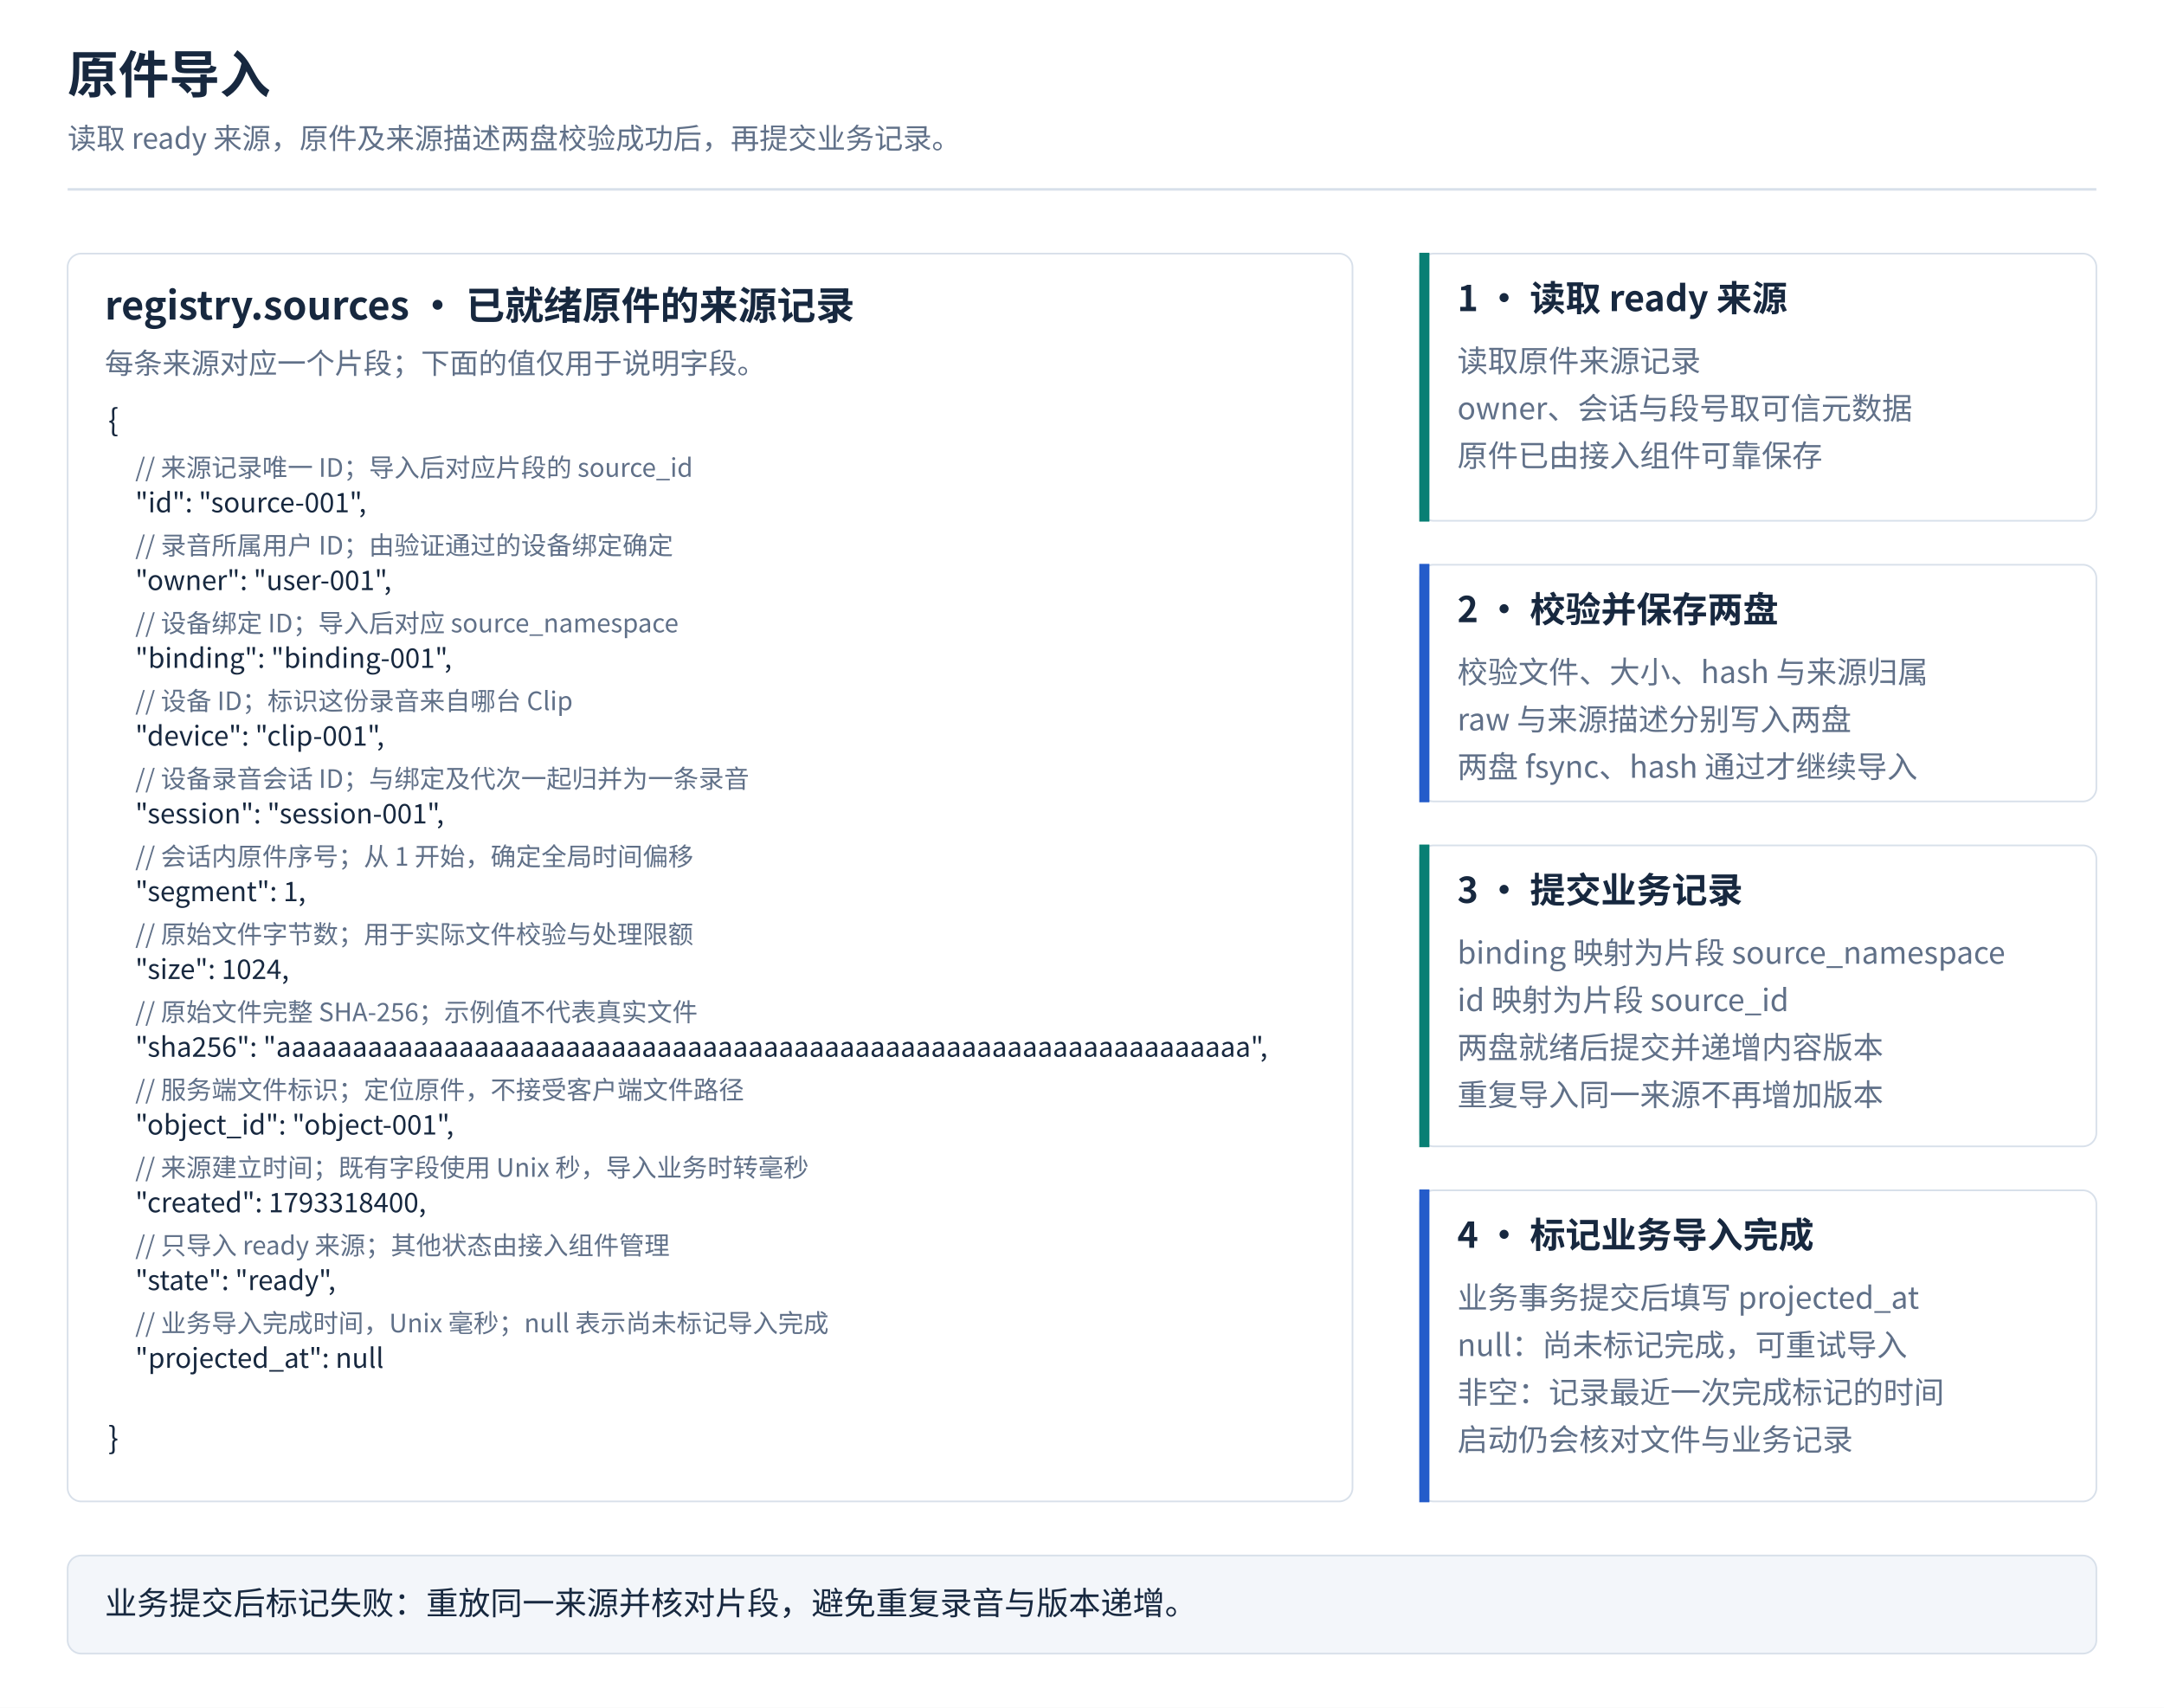
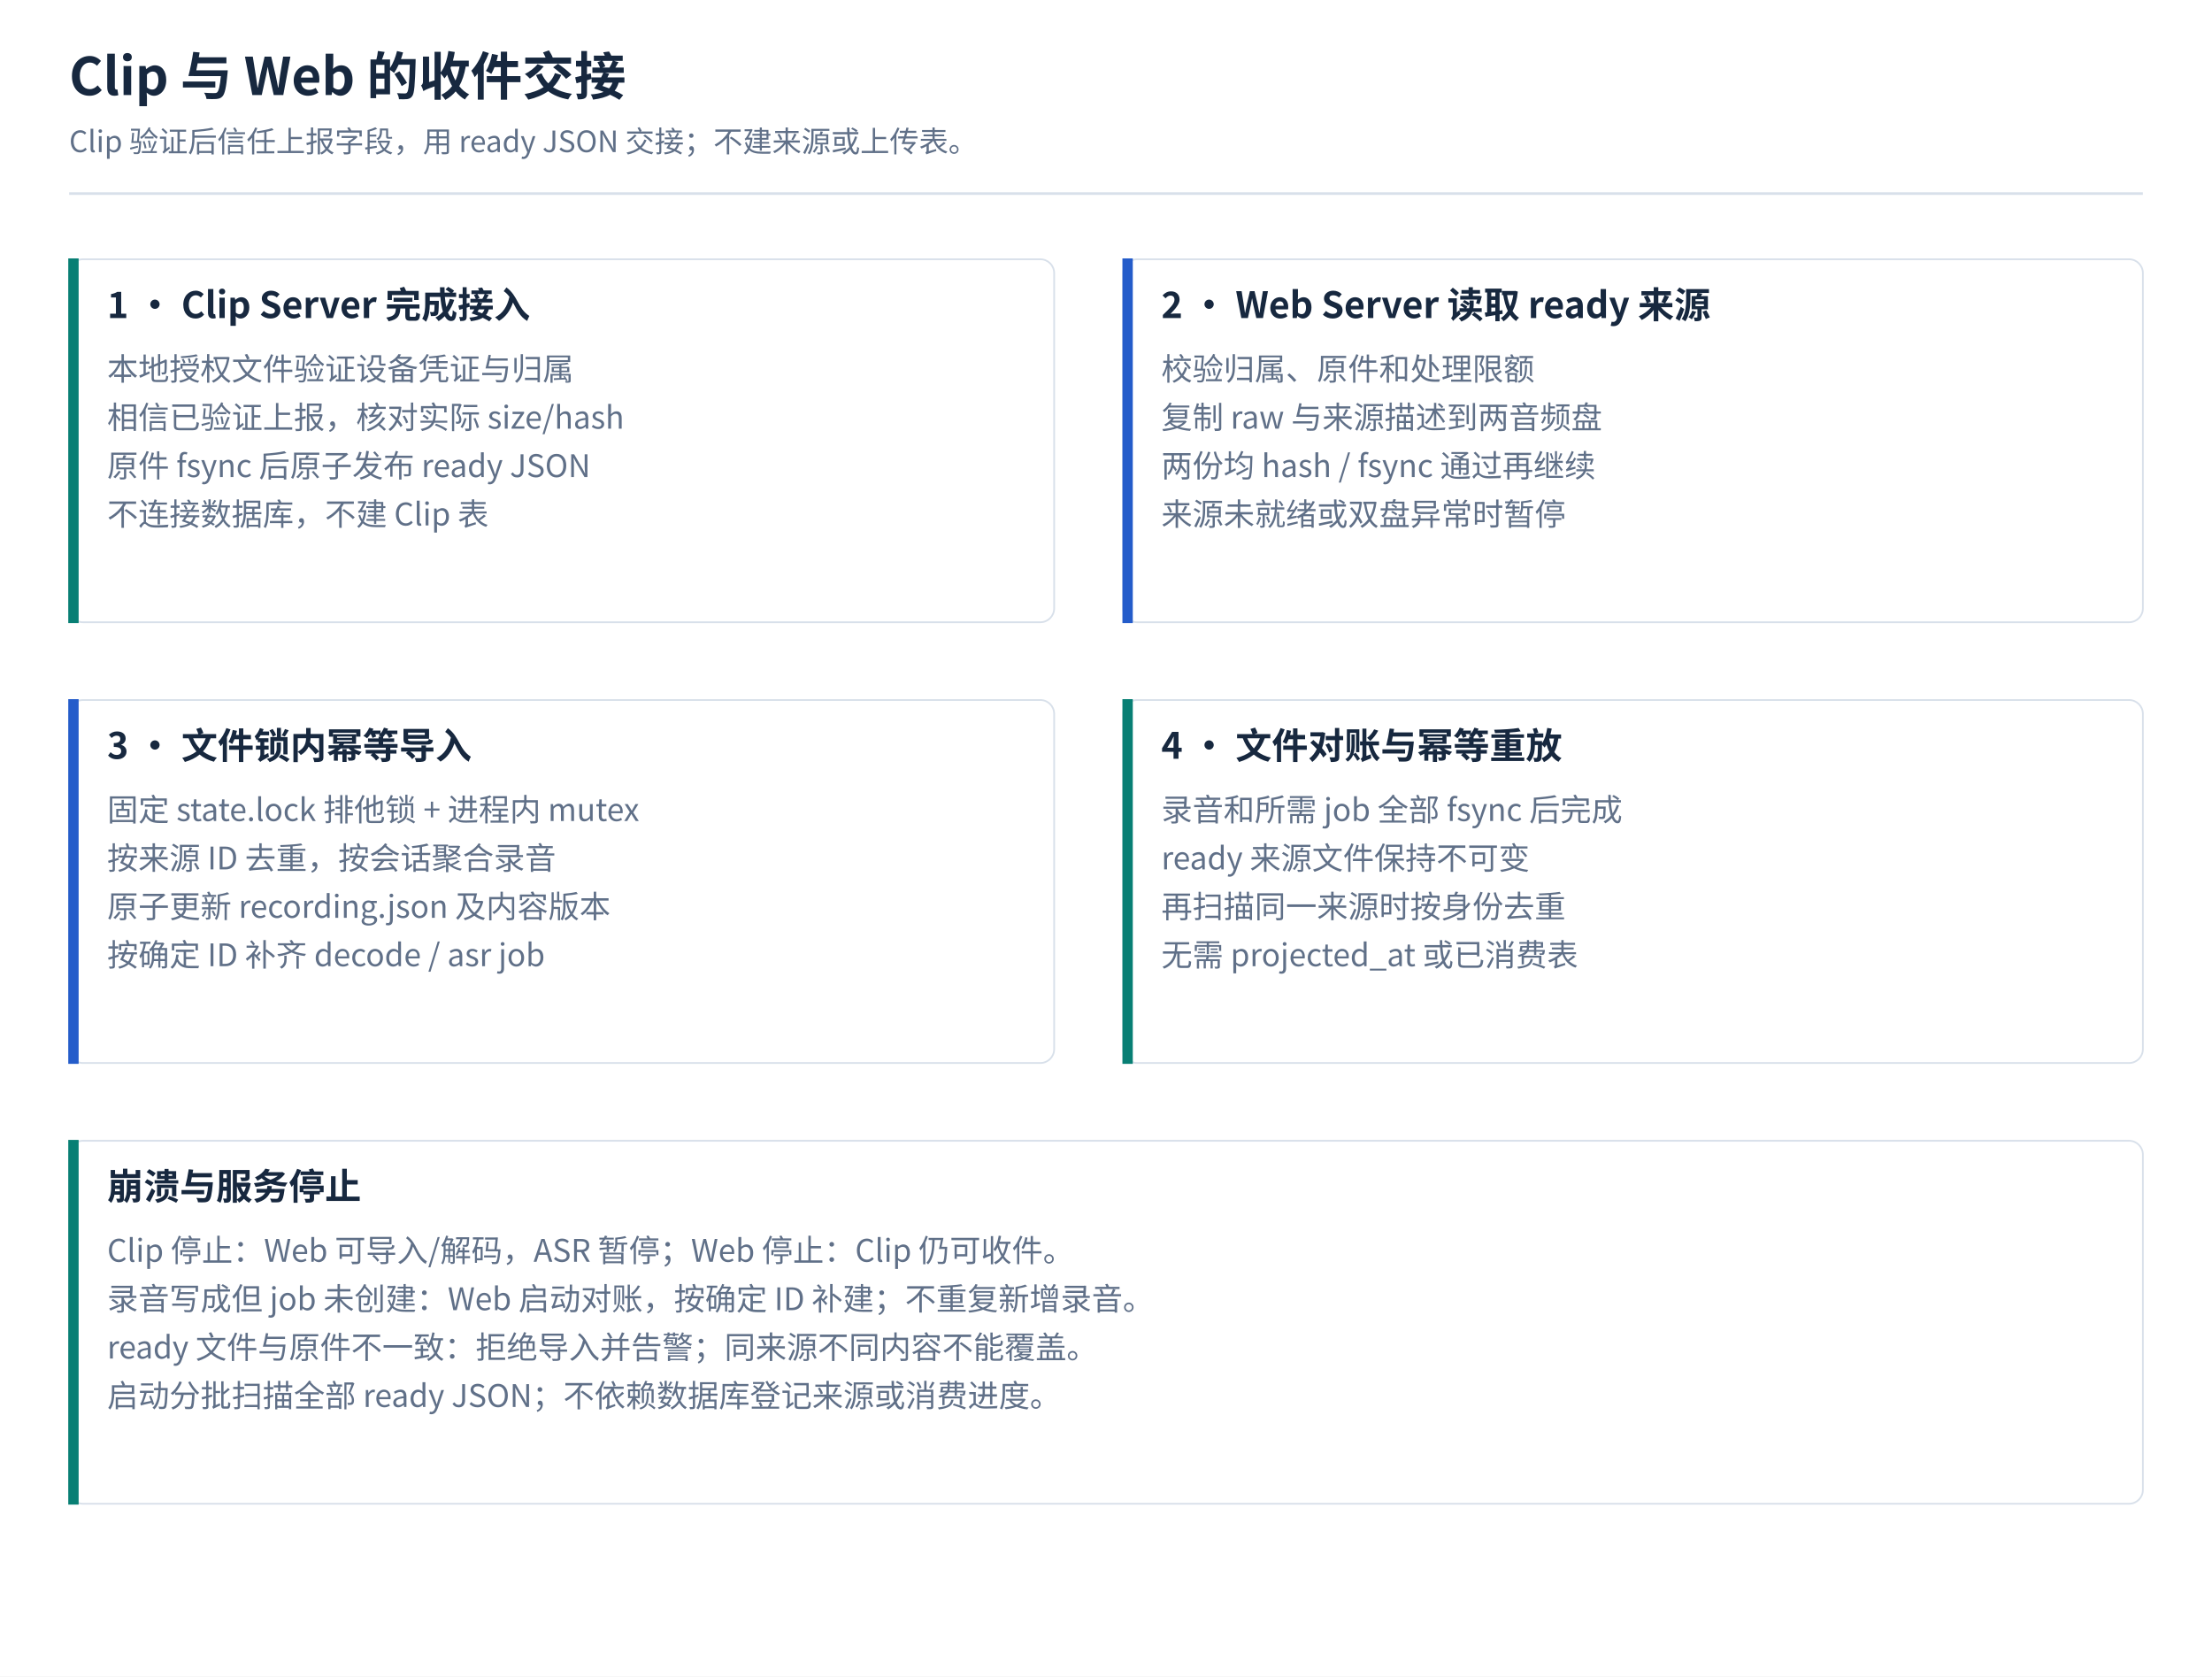
- <svg xmlns="http://www.w3.org/2000/svg" width="1280" height="1010" viewBox="0 0 1280 1010">
-   <rect width="1280" height="100%" fill="white" />
+ <svg xmlns="http://www.w3.org/2000/svg" width="1280" height="970" viewBox="0 0 1280 970">
+   <rect width="1280" height="970" fill="white" />
  <g font-family="PingFang SC,Microsoft YaHei,Noto Sans CJK SC,Arial,sans-serif">
-     <text x="40" y="55" font-size="30" font-weight="600" fill="#17283f">原件导入</text>
-     <text x="40" y="88" font-size="17" font-weight="400" fill="#607088">读取 ready 来源，原件及来源描述两盘校验成功后，再提交业务记录。</text>
+     <text x="40" y="55" font-size="30" font-weight="600" fill="#17283f">Clip 与 Web 的收件交接</text>
+     <text x="40" y="88" font-size="17" font-weight="400" fill="#607088">Clip 验证后信任上报字段，用 ready JSON 交接；不建来源或上传表。</text>
    <line x1="40" y1="112" x2="1240" y2="112" stroke="#d8e0ea" stroke-width="1.5" />
-     <rect x="40" y="150" width="760" height="738" rx="8" fill="white" stroke="#d8e0ea" />
-     <text x="62" y="189" font-size="23" font-weight="600" fill="#17283f">registry.sources · 已就绪原件的来源记录</text>
-     <text x="62" y="221" font-size="17" font-weight="400" fill="#607088">每条来源对应一个片段；下面的值仅用于说明字段。</text>
-     <text x="64" y="255" font-size="18" font-weight="400" fill="#17283f">{</text>
-     <text x="80" y="282" font-size="15" font-weight="400" fill="#607088">// 来源记录唯一 ID；导入后对应片段的 source_id</text>
-     <text x="80" y="303" font-size="16" font-weight="400" fill="#17283f">"id": "source-001",</text>
-     <text x="80" y="328" font-size="15" font-weight="400" fill="#607088">// 录音所属用户 ID；由验证通过的设备绑定确定</text>
-     <text x="80" y="349" font-size="16" font-weight="400" fill="#17283f">"owner": "user-001",</text>
-     <text x="80" y="374" font-size="15" font-weight="400" fill="#607088">// 设备绑定 ID；导入后对应 source_namespace</text>
-     <text x="80" y="395" font-size="16" font-weight="400" fill="#17283f">"binding": "binding-001",</text>
-     <text x="80" y="420" font-size="15" font-weight="400" fill="#607088">// 设备 ID；标识这份录音来自哪台 Clip</text>
-     <text x="80" y="441" font-size="16" font-weight="400" fill="#17283f">"device": "clip-001",</text>
-     <text x="80" y="466" font-size="15" font-weight="400" fill="#607088">// 设备录音会话 ID；与绑定及代次一起归并为一条录音</text>
-     <text x="80" y="487" font-size="16" font-weight="400" fill="#17283f">"session": "session-001",</text>
-     <text x="80" y="512" font-size="15" font-weight="400" fill="#607088">// 会话内原件序号；从 1 开始，确定全局时间偏移</text>
-     <text x="80" y="533" font-size="16" font-weight="400" fill="#17283f">"segment": 1,</text>
-     <text x="80" y="558" font-size="15" font-weight="400" fill="#607088">// 原始文件字节数；用于实际文件校验与处理限额</text>
-     <text x="80" y="579" font-size="16" font-weight="400" fill="#17283f">"size": 1024,</text>
-     <text x="80" y="604" font-size="15" font-weight="400" fill="#607088">// 原始文件完整 SHA-256；示例值不代表真实文件</text>
-     <text x="80" y="625" font-size="16" font-weight="400" fill="#17283f">"sha256": "aaaaaaaaaaaaaaaaaaaaaaaaaaaaaaaaaaaaaaaaaaaaaaaaaaaaaaaaaaaaaaaa",</text>
-     <text x="80" y="650" font-size="15" font-weight="400" fill="#607088">// 服务端文件标识；定位原件，不接受客户端文件路径</text>
-     <text x="80" y="671" font-size="16" font-weight="400" fill="#17283f">"object_id": "object-001",</text>
-     <text x="80" y="696" font-size="15" font-weight="400" fill="#607088">// 来源建立时间；既有字段使用 Unix 秒，导入业务时转毫秒</text>
-     <text x="80" y="717" font-size="16" font-weight="400" fill="#17283f">"created": 1793318400,</text>
-     <text x="80" y="742" font-size="15" font-weight="400" fill="#607088">// 只导入 ready 来源；其他状态由接入组件管理</text>
-     <text x="80" y="763" font-size="16" font-weight="400" fill="#17283f">"state": "ready",</text>
-     <text x="80" y="788" font-size="15" font-weight="400" fill="#607088">// 业务导入完成时间，Unix 毫秒；null 表示尚未标记导入完成</text>
-     <text x="80" y="809" font-size="16" font-weight="400" fill="#17283f">"projected_at": null</text>
-     <text x="64" y="857" font-size="18" font-weight="400" fill="#17283f">}</text>
-     <rect x="840" y="150" width="400" height="158" rx="8" fill="white" stroke="#d8e0ea" />
-     <rect x="840" y="150" width="5" height="158" rx="0" fill="#087f74" stroke="#087f74" />
-     <text x="862" y="184" font-size="21" font-weight="600" fill="#17283f">1 · 读取 ready 来源</text>
-     <text x="862" y="220" font-size="18" font-weight="400" fill="#607088">读取原件来源记录</text>
-     <text x="862" y="248" font-size="18" font-weight="400" fill="#607088">owner、会话与段号取可信元数据</text>
-     <text x="862" y="276" font-size="18" font-weight="400" fill="#607088">原件已由接入组件可靠保存</text>
-     <rect x="840" y="334" width="400" height="140" rx="8" fill="white" stroke="#d8e0ea" />
-     <rect x="840" y="334" width="5" height="140" rx="0" fill="#245cca" stroke="#245cca" />
-     <text x="862" y="368" font-size="21" font-weight="600" fill="#17283f">2 · 校验并保存两盘</text>
-     <text x="862" y="404" font-size="18" font-weight="400" fill="#607088">校验文件、大小、hash 与来源归属</text>
-     <text x="862" y="432" font-size="18" font-weight="400" fill="#607088">raw 与来源描述分别写入两盘</text>
-     <text x="862" y="460" font-size="18" font-weight="400" fill="#607088">两盘 fsync、hash 通过才继续导入</text>
-     <rect x="840" y="500" width="400" height="178" rx="8" fill="white" stroke="#d8e0ea" />
-     <rect x="840" y="500" width="5" height="178" rx="0" fill="#087f74" stroke="#087f74" />
-     <text x="862" y="534" font-size="21" font-weight="600" fill="#17283f">3 · 提交业务记录</text>
-     <text x="862" y="570" font-size="18" font-weight="400" fill="#607088">binding 映射为片段 source_namespace</text>
-     <text x="862" y="598" font-size="18" font-weight="400" fill="#607088">id 映射为片段 source_id</text>
-     <text x="862" y="626" font-size="18" font-weight="400" fill="#607088">两盘就绪后提交并递增内容版本</text>
-     <text x="862" y="654" font-size="18" font-weight="400" fill="#607088">重复导入同一来源不再增加版本</text>
-     <rect x="840" y="704" width="400" height="184" rx="8" fill="white" stroke="#d8e0ea" />
-     <rect x="840" y="704" width="5" height="184" rx="0" fill="#245cca" stroke="#245cca" />
-     <text x="862" y="738" font-size="21" font-weight="600" fill="#17283f">4 · 标记业务导入完成</text>
-     <text x="862" y="774" font-size="18" font-weight="400" fill="#607088">业务事务提交后填写 projected_at</text>
-     <text x="862" y="802" font-size="18" font-weight="400" fill="#607088">null：尚未标记完成，可重试导入</text>
-     <text x="862" y="830" font-size="18" font-weight="400" fill="#607088">非空：记录最近一次完成标记的时间</text>
-     <text x="862" y="858" font-size="18" font-weight="400" fill="#607088">启动仍会核对文件与业务记录</text>
-     <rect x="40" y="920" width="1200" height="58" rx="8" fill="#f3f6fa" stroke="#d8e0ea" />
-     <text x="62" y="955" font-size="19" font-weight="400" fill="#17283f">业务提交后标记失败：重放同一来源并核对片段，避免重复录音与版本递增。</text>
+     <rect x="40" y="150" width="570" height="210" rx="8" fill="white" stroke="#d8e0ea" />
+     <rect x="40" y="150" width="5" height="210" rx="0" fill="#087f74" stroke="#087f74" />
+     <text x="62" y="184" font-size="21" font-weight="600" fill="#17283f">1 · Clip Server 完成接入</text>
+     <text x="62" y="220" font-size="18" font-weight="400" fill="#607088">本地授权文件验证设备凭证与归属</text>
+     <text x="62" y="248" font-size="18" font-weight="400" fill="#607088">相信已验证上报，核对实际 size/hash</text>
+     <text x="62" y="276" font-size="18" font-weight="400" fill="#607088">原件 fsync 后原子发布 ready JSON</text>
+     <text x="62" y="304" font-size="18" font-weight="400" fill="#607088">不连接数据库，不建 Clip 表</text>
+     <rect x="650" y="150" width="590" height="210" rx="8" fill="white" stroke="#d8e0ea" />
+     <rect x="650" y="150" width="5" height="210" rx="0" fill="#245cca" stroke="#245cca" />
+     <text x="672" y="184" font-size="21" font-weight="600" fill="#17283f">2 · Web Server 读取 ready 来源</text>
+     <text x="672" y="220" font-size="18" font-weight="400" fill="#607088">校验归属、原件和处理限额</text>
+     <text x="672" y="248" font-size="18" font-weight="400" fill="#607088">复制 raw 与来源描述到两音频盘</text>
+     <text x="672" y="276" font-size="18" font-weight="400" fill="#607088">两份均 hash / fsync 通过再继续</text>
+     <text x="672" y="304" font-size="18" font-weight="400" fill="#607088">来源未就绪或双盘异常时暂停</text>
+     <rect x="40" y="405" width="570" height="210" rx="8" fill="white" stroke="#d8e0ea" />
+     <rect x="40" y="405" width="5" height="210" rx="0" fill="#245cca" stroke="#245cca" />
+     <text x="62" y="439" font-size="21" font-weight="600" fill="#17283f">3 · 文件锁内幂等导入</text>
+     <text x="62" y="475" font-size="18" font-weight="400" fill="#607088">固定 state.lock 排他锁 + 进程内 mutex</text>
+     <text x="62" y="503" font-size="18" font-weight="400" fill="#607088">按来源 ID 去重，按会话聚合录音</text>
+     <text x="62" y="531" font-size="18" font-weight="400" fill="#607088">原子更新 recording.json 及内容版本</text>
+     <text x="62" y="559" font-size="18" font-weight="400" fill="#607088">按确定 ID 补齐 decode / asr job</text>
+     <rect x="650" y="405" width="590" height="210" rx="8" fill="white" stroke="#d8e0ea" />
+     <rect x="650" y="405" width="5" height="210" rx="0" fill="#087f74" stroke="#087f74" />
+     <text x="672" y="439" font-size="21" font-weight="600" fill="#17283f">4 · 文件对账与幂等重放</text>
+     <text x="672" y="475" font-size="18" font-weight="400" fill="#607088">录音和所需 job 全部 fsync 后完成</text>
+     <text x="672" y="503" font-size="18" font-weight="400" fill="#607088">ready 来源文件保持不可变</text>
+     <text x="672" y="531" font-size="18" font-weight="400" fill="#607088">再扫描同一来源时按身份去重</text>
+     <text x="672" y="559" font-size="18" font-weight="400" fill="#607088">无需 projected_at 或已消费表</text>
+     <rect x="40" y="660" width="1200" height="210" rx="8" fill="white" stroke="#d8e0ea" />
+     <rect x="40" y="660" width="5" height="210" rx="0" fill="#087f74" stroke="#087f74" />
+     <text x="62" y="694" font-size="21" font-weight="600" fill="#17283f">崩溃与服务停止</text>
+     <text x="62" y="730" font-size="18" font-weight="400" fill="#607088">Clip 停止：Web 可导入/解码，ASR 暂停；Web 停止：Clip 仍可收件。</text>
+     <text x="62" y="758" font-size="18" font-weight="400" fill="#607088">录音写成但 job 未创建：Web 启动对账，按确定 ID 补建；不重复新增录音。</text>
+     <text x="62" y="786" font-size="18" font-weight="400" fill="#607088">ready 文件与原件不一致：拒绝导入并告警；同来源不同内容不能覆盖。</text>
+     <text x="62" y="814" font-size="18" font-weight="400" fill="#607088">启动分批扫描全部 ready JSON；不依赖数据库登记来源或消费进度。</text>
  </g>
</svg>
